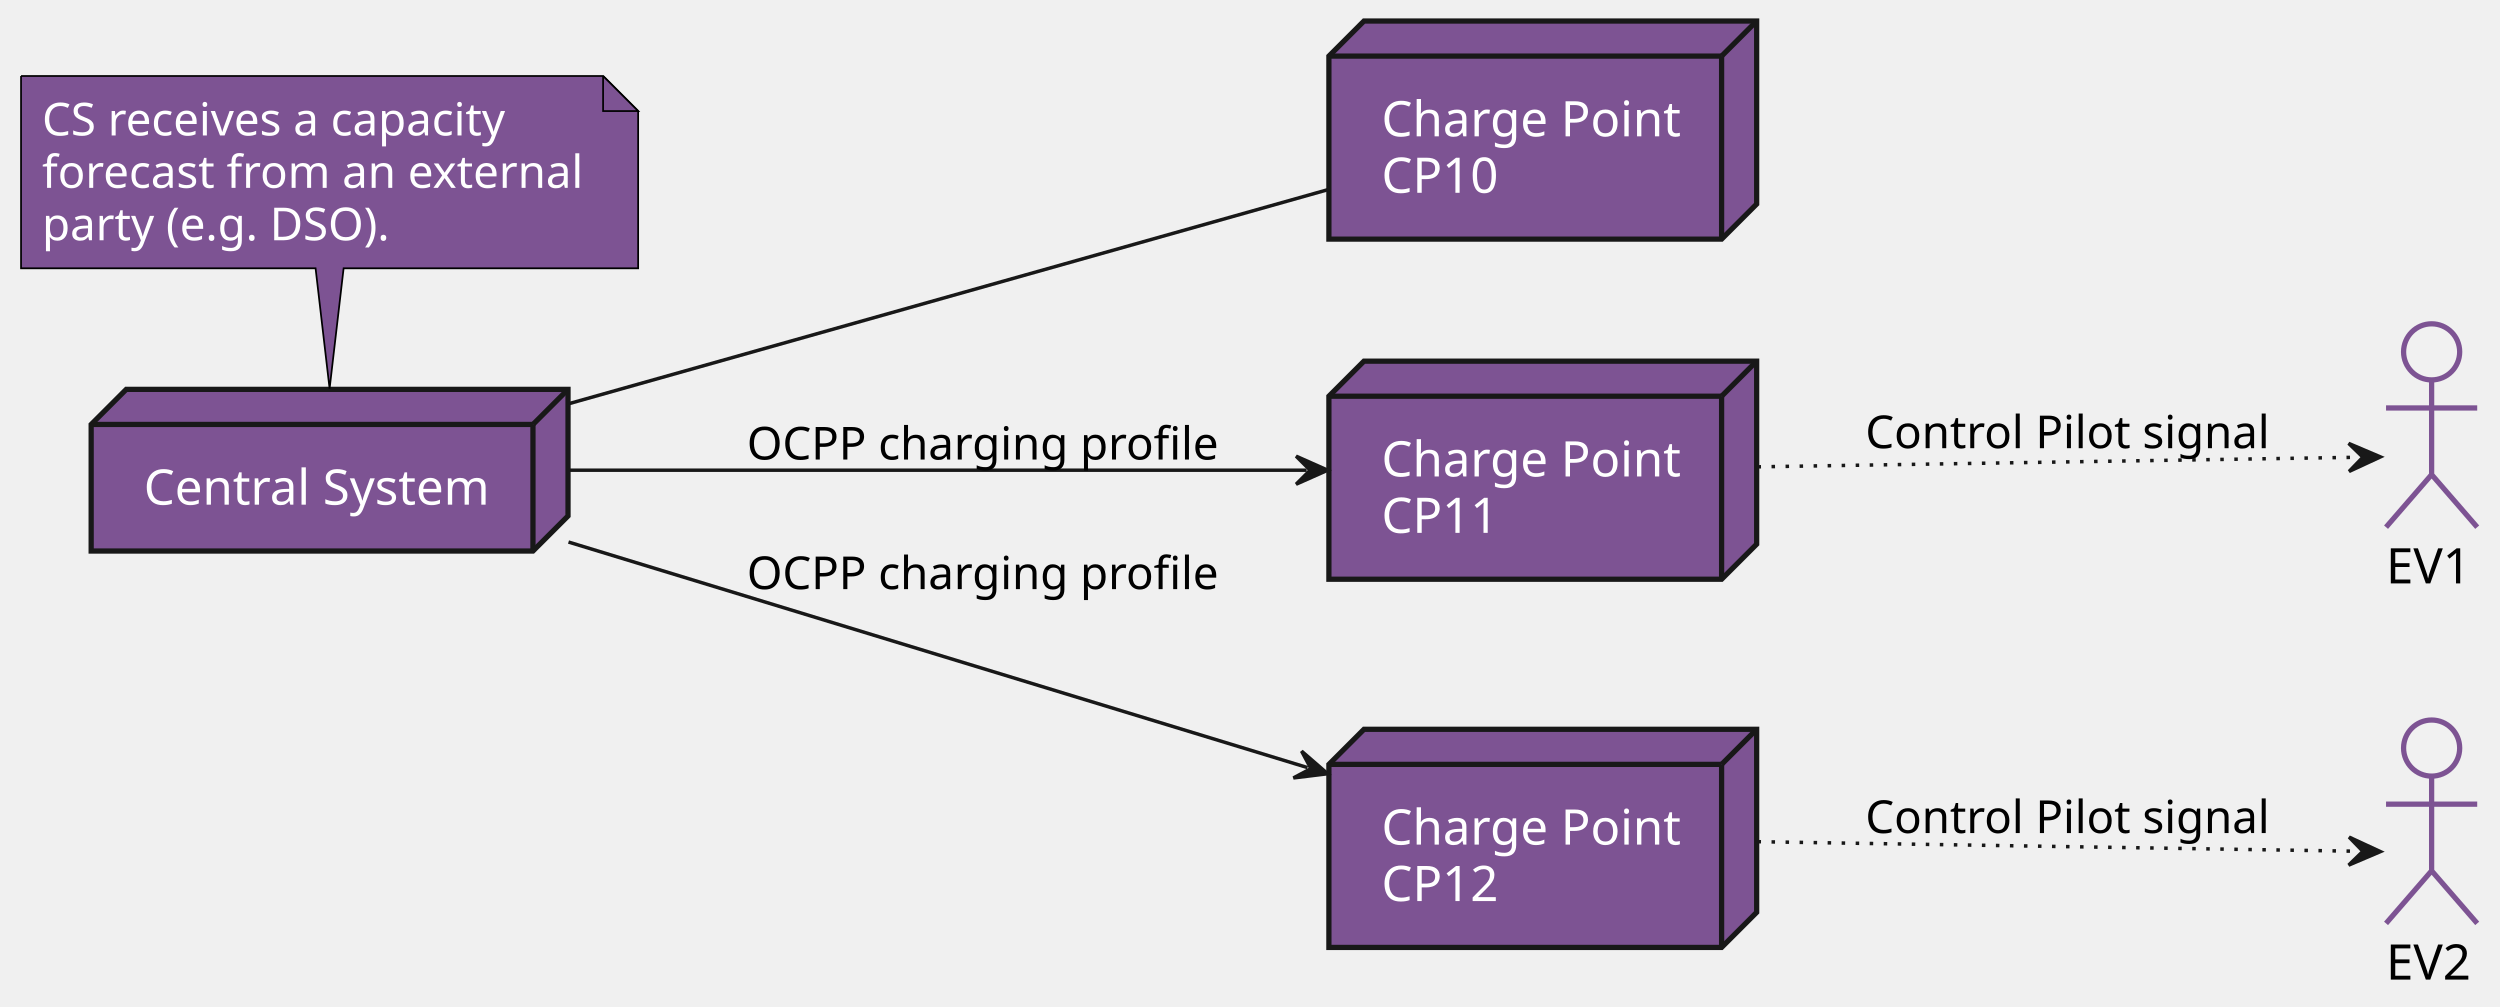
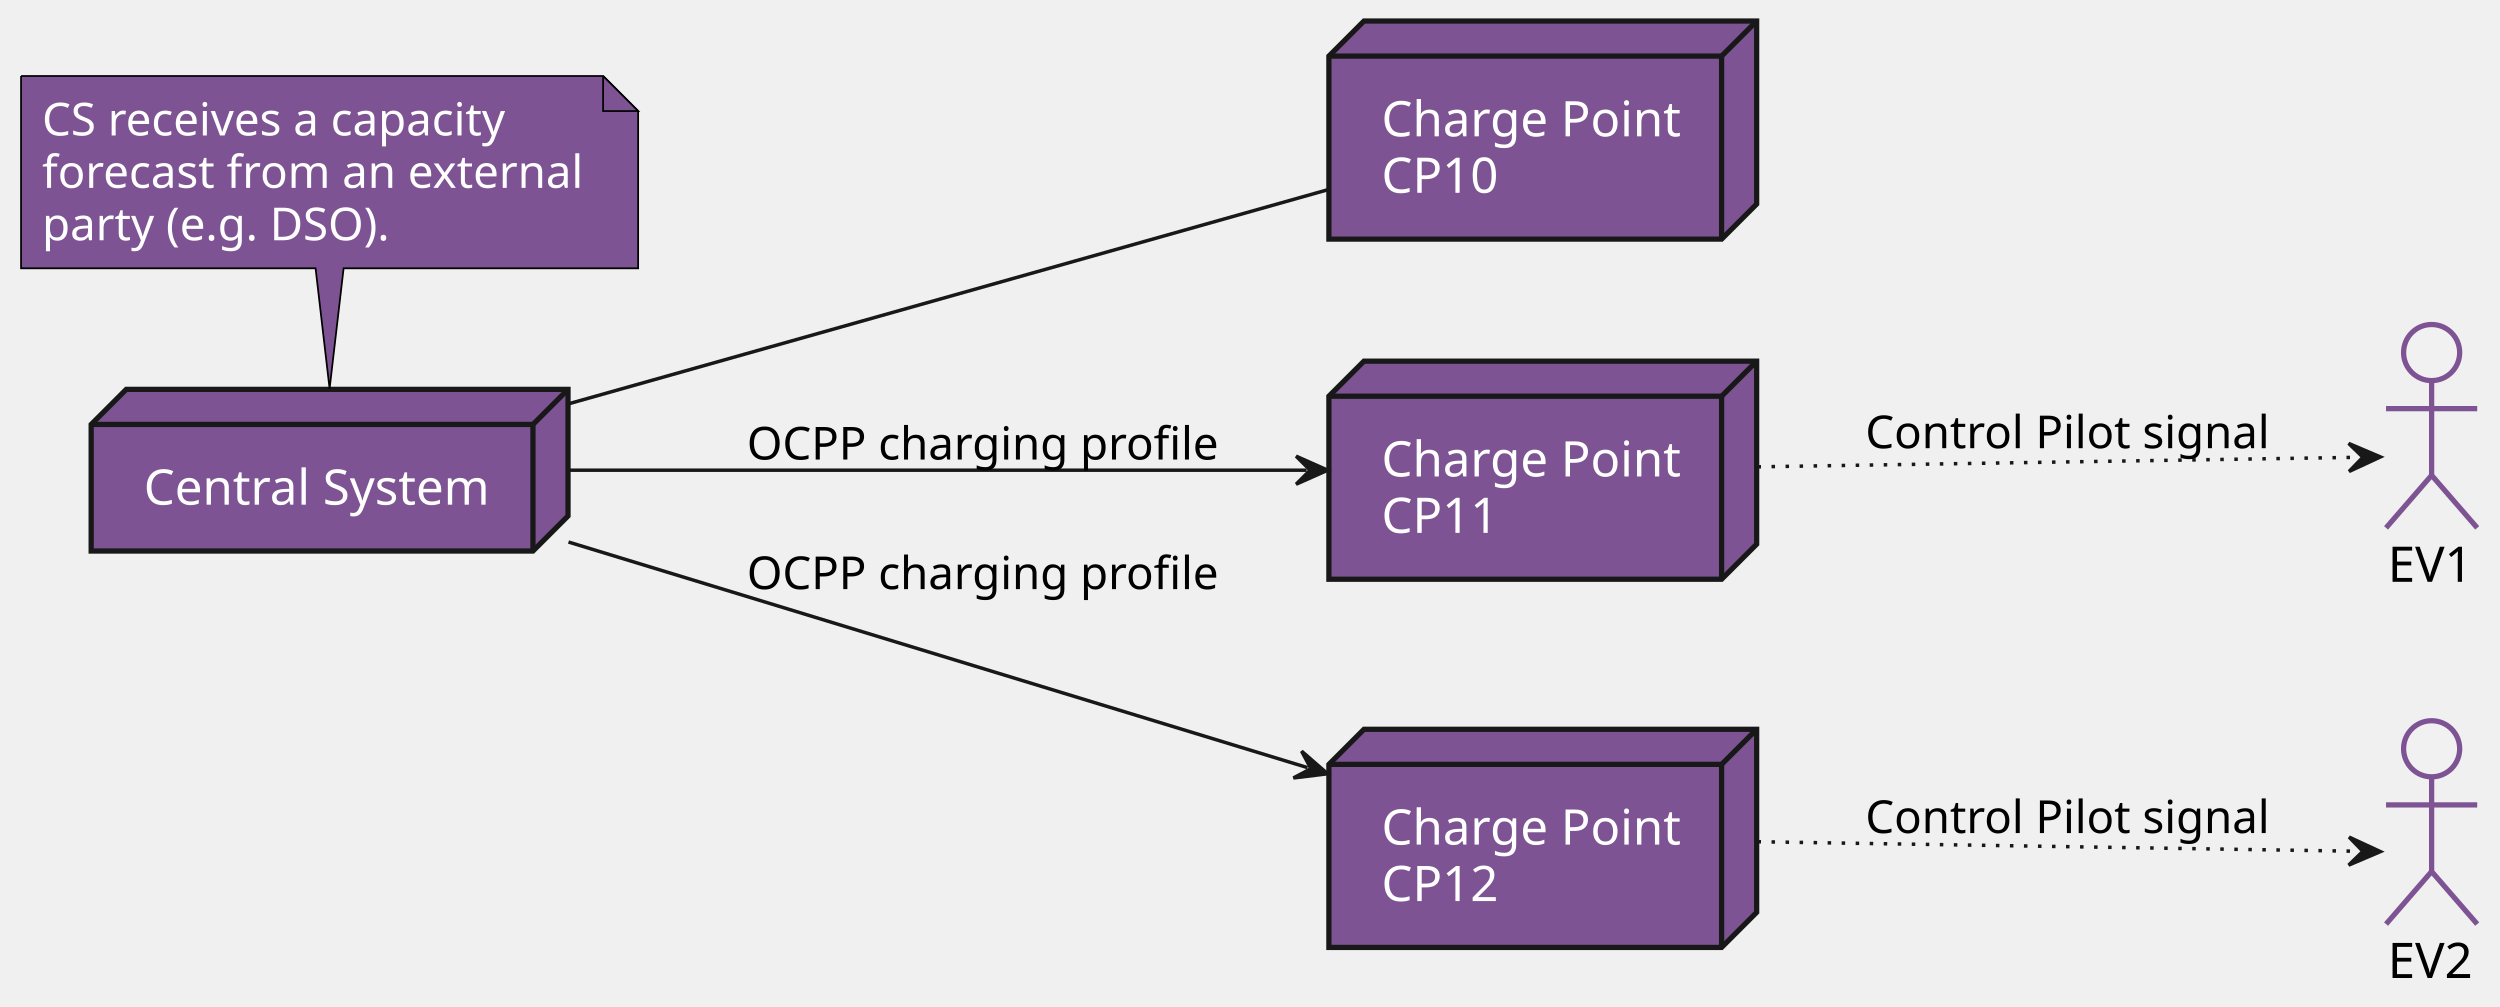
<svg xmlns="http://www.w3.org/2000/svg" contentStyleType="text/css" height="287px" preserveAspectRatio="none" style="width:713px;height:287px;background:#FFFFFF;" version="1.1" viewBox="0 0 713 287" width="713px" zoomAndPan="magnify">
  <defs />
  <g>
    <g id="elem_CentralSystem">
      <polygon fill="#7D5393" points="26,121.05,36,111.05,162,111.05,162,147.15,152,157.15,26,157.15,26,121.05" style="stroke:#181818;stroke-width:1.5;" />
      <line style="stroke:#181818;stroke-width:1.5;" x1="152" x2="162" y1="121.05" y2="111.05" />
      <line style="stroke:#181818;stroke-width:1.5;" x1="26" x2="152" y1="121.05" y2="121.05" />
      <line style="stroke:#181818;stroke-width:1.5;" x1="152" x2="152" y1="121.05" y2="157.15" />
      <text fill="#FFFFFF" font-family="NanumGothic" font-size="14" lengthAdjust="spacing" textLength="96" x="41" y="143.93">Central System</text>
    </g>
    <g id="elem_CP10">
      <polygon fill="#7D5393" points="379,16,389,6,501,6,501,58.2,491,68.2,379,68.2,379,16" style="stroke:#181818;stroke-width:1.5;" />
      <line style="stroke:#181818;stroke-width:1.5;" x1="491" x2="501" y1="16" y2="6" />
      <line style="stroke:#181818;stroke-width:1.5;" x1="379" x2="491" y1="16" y2="16" />
      <line style="stroke:#181818;stroke-width:1.5;" x1="491" x2="491" y1="16" y2="68.2" />
      <text fill="#FFFFFF" font-family="NanumGothic" font-size="14" lengthAdjust="spacing" textLength="82" x="394" y="38.88">Charge Point</text>
      <text fill="#FFFFFF" font-family="NanumGothic" font-size="14" lengthAdjust="spacing" textLength="33" x="394" y="54.98">CP10</text>
    </g>
    <g id="elem_CP11">
      <polygon fill="#7D5393" points="379,113,389,103,501,103,501,155.2,491,165.2,379,165.2,379,113" style="stroke:#181818;stroke-width:1.5;" />
      <line style="stroke:#181818;stroke-width:1.5;" x1="491" x2="501" y1="113" y2="103" />
      <line style="stroke:#181818;stroke-width:1.5;" x1="379" x2="491" y1="113" y2="113" />
      <line style="stroke:#181818;stroke-width:1.5;" x1="491" x2="491" y1="113" y2="165.2" />
      <text fill="#FFFFFF" font-family="NanumGothic" font-size="14" lengthAdjust="spacing" textLength="82" x="394" y="135.88">Charge Point</text>
      <text fill="#FFFFFF" font-family="NanumGothic" font-size="14" lengthAdjust="spacing" textLength="33" x="394" y="151.98">CP11</text>
    </g>
    <g id="elem_CP12">
      <polygon fill="#7D5393" points="379,218,389,208,501,208,501,260.2,491,270.2,379,270.2,379,218" style="stroke:#181818;stroke-width:1.5;" />
      <line style="stroke:#181818;stroke-width:1.5;" x1="491" x2="501" y1="218" y2="208" />
      <line style="stroke:#181818;stroke-width:1.5;" x1="379" x2="491" y1="218" y2="218" />
      <line style="stroke:#181818;stroke-width:1.5;" x1="491" x2="491" y1="218" y2="270.2" />
      <text fill="#FFFFFF" font-family="NanumGothic" font-size="14" lengthAdjust="spacing" textLength="82" x="394" y="240.88">Charge Point</text>
      <text fill="#FFFFFF" font-family="NanumGothic" font-size="14" lengthAdjust="spacing" textLength="33" x="394" y="256.98">CP12</text>
    </g>
    <g id="elem_EV1">
-       <ellipse cx="693.5" cy="100.35" fill="#F1F1F1" rx="8" ry="8" style="stroke:#7D5393;stroke-width:1.5;" />
-       <path d="M693.5,108.35 L693.5,135.35 M680.5,116.35 L706.5,116.35 M693.5,135.35 L680.5,150.35 M693.5,135.35 L706.5,150.35 " fill="none" style="stroke:#7D5393;stroke-width:1.5;" />
-       <text fill="#000000" font-family="sans-serif" font-size="14" lengthAdjust="spacing" textLength="26" x="680.5" y="166.385">EV1</text>
+       <ellipse cx="693.5" cy="100.55" fill="#F1F1F1" rx="8" ry="8" style="stroke:#7D5393;stroke-width:1.5;" />
+       <path d="M693.5,108.55 L693.5,135.55 M680.5,116.55 L706.5,116.55 M693.5,135.55 L680.5,150.55 M693.5,135.55 L706.5,150.55 " fill="none" style="stroke:#7D5393;stroke-width:1.5;" />
+       <text fill="#000000" font-family="NanumGothic" font-size="14" lengthAdjust="spacing" textLength="25" x="681" y="165.93">EV1</text>
    </g>
    <g id="elem_EV2">
-       <ellipse cx="693.5" cy="213.35" fill="#F1F1F1" rx="8" ry="8" style="stroke:#7D5393;stroke-width:1.5;" />
-       <path d="M693.5,221.35 L693.5,248.35 M680.5,229.35 L706.5,229.35 M693.5,248.35 L680.5,263.35 M693.5,248.35 L706.5,263.35 " fill="none" style="stroke:#7D5393;stroke-width:1.5;" />
-       <text fill="#000000" font-family="sans-serif" font-size="14" lengthAdjust="spacing" textLength="26" x="680.5" y="279.385">EV2</text>
+       <ellipse cx="693.5" cy="213.55" fill="#F1F1F1" rx="8" ry="8" style="stroke:#7D5393;stroke-width:1.5;" />
+       <path d="M693.5,221.55 L693.5,248.55 M680.5,229.55 L706.5,229.55 M693.5,248.55 L680.5,263.55 M693.5,248.55 L706.5,263.55 " fill="none" style="stroke:#7D5393;stroke-width:1.5;" />
+       <text fill="#000000" font-family="NanumGothic" font-size="14" lengthAdjust="spacing" textLength="25" x="681" y="278.93">EV2</text>
    </g>
    <g id="elem_GMN8">
-       <path d="M6,21.67 L6,76.52 A0,0 0 0 0 6,76.52 L90,76.52 L94,110.85 L98,76.52 L182,76.52 A0,0 0 0 0 182,76.52 L182,31.67 L172,21.67 L6,21.67 A0,0 0 0 0 6,21.67 " fill="#7D5393" style="stroke:#000000;stroke-width:0.5;" />
+       <path d="M6,21.67 L6,76.52 A0,0 0 0 0 6,76.52 L90,76.52 L94,110.86 L98,76.52 L182,76.52 A0,0 0 0 0 182,76.52 L182,31.67 L172,21.67 L6,21.67 A0,0 0 0 0 6,21.67 " fill="#7D5393" style="stroke:#000000;stroke-width:0.5;" />
      <path d="M172,21.67 L172,31.67 L182,31.67 L172,21.67 " fill="#7D5393" style="stroke:#000000;stroke-width:0.5;" />
      <text fill="#FFFFFF" font-family="NanumGothic" font-size="13" lengthAdjust="spacing" textLength="130" x="12" y="38.63">CS receives a capacity</text>
      <text fill="#FFFFFF" font-family="NanumGothic" font-size="13" lengthAdjust="spacing" textLength="155" x="12" y="53.58">forecast from an external</text>
      <text fill="#FFFFFF" font-family="NanumGothic" font-size="13" lengthAdjust="spacing" textLength="102" x="12" y="68.53">party (e.g. DSO).</text>
    </g>
    <g id="link_CentralSystem_CP10">
-       <path d="M162.14,115.16 C225.01,97.44 318.08,71.19 378.65,54.11 " fill="none" id="CentralSystem-CP10" style="stroke:#181818;stroke-width:1.0;" />
+       <path d="M162.14,115.17 C225.01,97.44 318.08,71.2 378.65,54.12 " fill="none" id="CentralSystem-CP10" style="stroke:#181818;stroke-width:1.0;" />
    </g>
    <g id="link_CentralSystem_CP11">
      <path d="M162.14,134.1 C225.01,134.1 312.08,134.1 372.65,134.1 " fill="none" id="CentralSystem-to-CP11" style="stroke:#181818;stroke-width:1.0;" />
      <polygon fill="#181818" points="378.65,134.1,369.65,130.1,373.65,134.1,369.65,138.1,378.65,134.1" style="stroke:#181818;stroke-width:1.0;" />
      <text fill="#000000" font-family="NanumGothic" font-size="13" lengthAdjust="spacing" textLength="135" x="213" y="131.06">OCPP charging profile</text>
    </g>
    <g id="link_CentralSystem_CP12">
-       <path d="M162.14,154.59 C225.01,173.78 312.341,200.439 372.911,218.919 " fill="none" id="CentralSystem-to-CP12" style="stroke:#181818;stroke-width:1.0;" />
-       <polygon fill="#181818" points="378.65,220.67,371.209,214.218,373.868,219.211,368.875,221.869,378.65,220.67" style="stroke:#181818;stroke-width:1.0;" />
+       <path d="M162.14,154.59 C225.01,173.78 312.341,200.438 372.911,218.928 " fill="none" id="CentralSystem-to-CP12" style="stroke:#181818;stroke-width:1.0;" />
+       <polygon fill="#181818" points="378.65,220.68,371.21,214.227,373.868,219.22,368.874,221.878,378.65,220.68" style="stroke:#181818;stroke-width:1.0;" />
      <text fill="#000000" font-family="NanumGothic" font-size="13" lengthAdjust="spacing" textLength="135" x="213" y="168.02">OCPP charging profile</text>
    </g>
    <g id="link_CP11_EV1">
-       <path d="M501.24,133.14 C560.24,132.2 639.931,130.936 672.891,130.406 " fill="none" id="CP11-to-EV1" style="stroke:#181818;stroke-width:1.0;stroke-dasharray:1.0,3.0;" />
-       <polygon fill="#181818" points="678.89,130.31,669.827,126.455,673.891,130.39,669.956,134.454,678.89,130.31" style="stroke:#181818;stroke-width:1.0;" />
-       <text fill="#000000" font-family="NanumGothic" font-size="13" lengthAdjust="spacing" textLength="116" x="532" y="127.82">Control Pilot signal</text>
+       <path d="M501.24,133.14 C560.24,132.2 639.931,130.935 672.891,130.415 " fill="none" id="CP11-to-EV1" style="stroke:#181818;stroke-width:1.0;stroke-dasharray:1.0,3.0;" />
+       <polygon fill="#181818" points="678.89,130.32,669.828,126.463,673.891,130.399,669.954,134.462,678.89,130.32" style="stroke:#181818;stroke-width:1.0;" />
+       <text fill="#000000" font-family="NanumGothic" font-size="13" lengthAdjust="spacing" textLength="116" x="532" y="127.83">Control Pilot signal</text>
    </g>
    <g id="link_CP12_EV2">
-       <path d="M501.24,240.05 C560.24,240.99 639.931,242.265 672.891,242.785 " fill="none" id="CP12-to-EV2" style="stroke:#181818;stroke-width:1.0;stroke-dasharray:1.0,3.0;" />
+       <path d="M501.24,240.06 C560.24,241 639.931,242.265 672.891,242.785 " fill="none" id="CP12-to-EV2" style="stroke:#181818;stroke-width:1.0;stroke-dasharray:1.0,3.0;" />
      <polygon fill="#181818" points="678.89,242.88,669.954,238.738,673.891,242.801,669.828,246.738,678.89,242.88" style="stroke:#181818;stroke-width:1.0;" />
      <text fill="#000000" font-family="NanumGothic" font-size="13" lengthAdjust="spacing" textLength="116" x="532" y="237.58">Control Pilot signal</text>
    </g>
  </g>
</svg>
